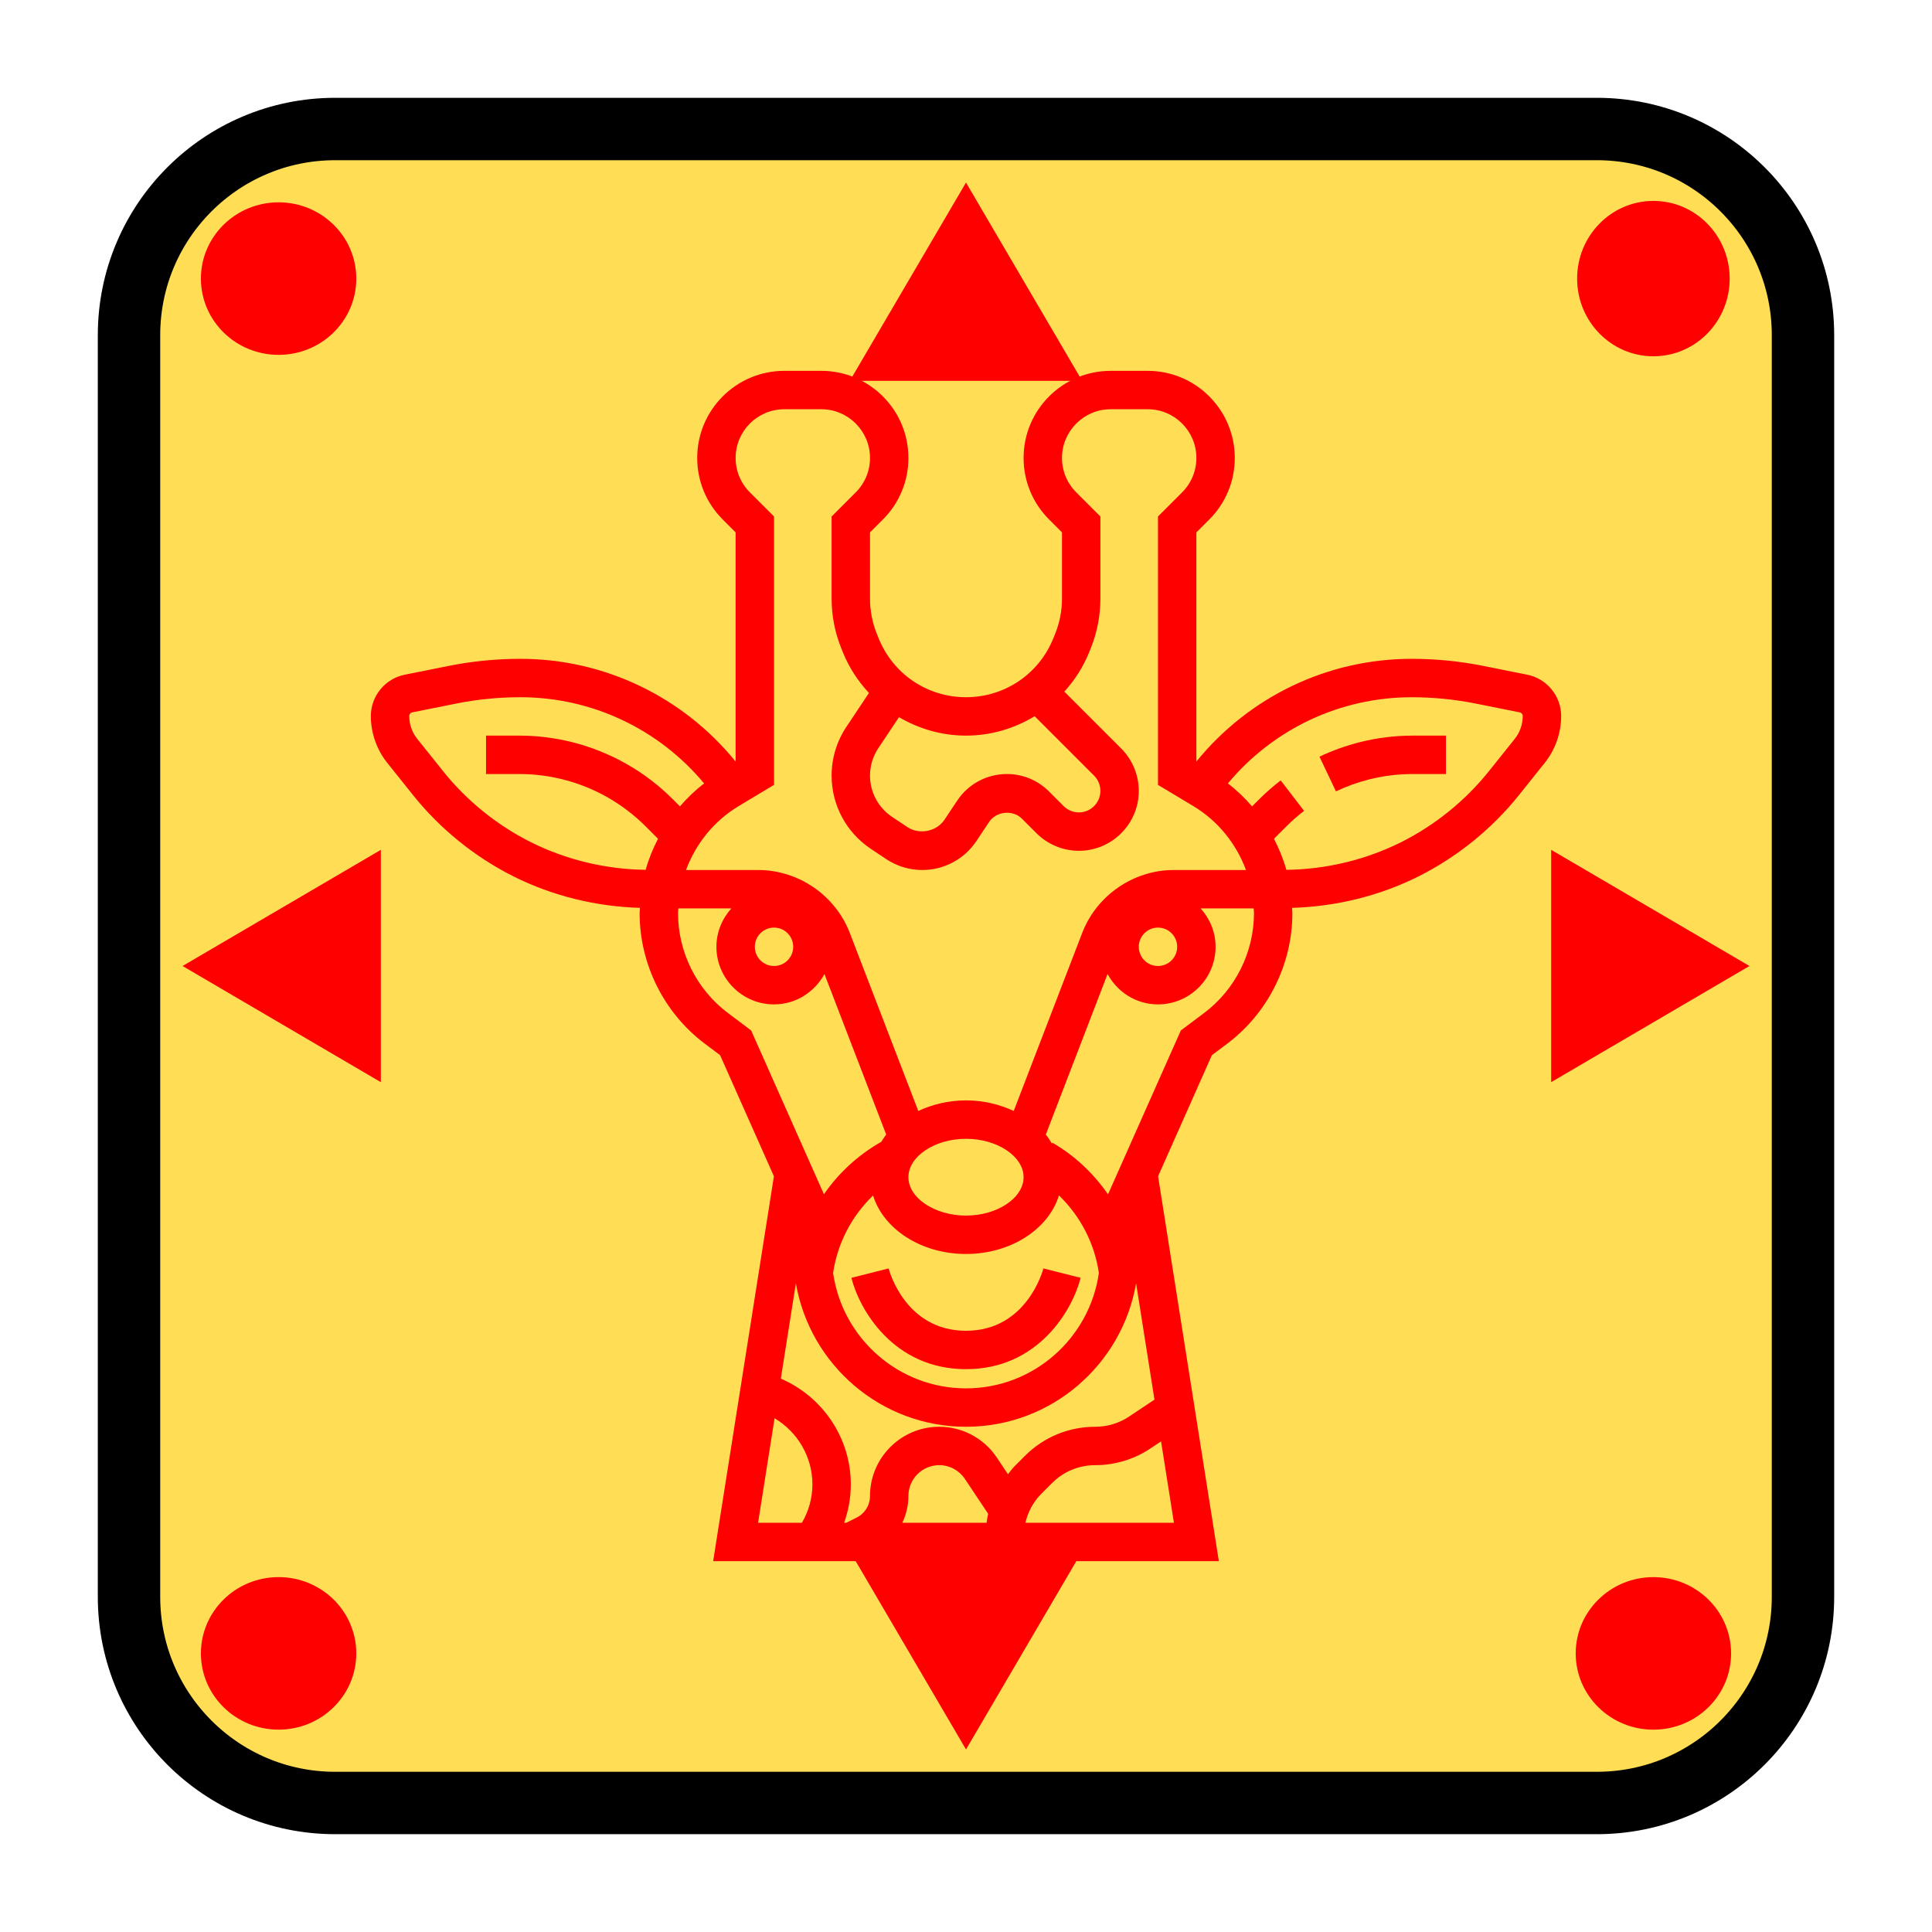
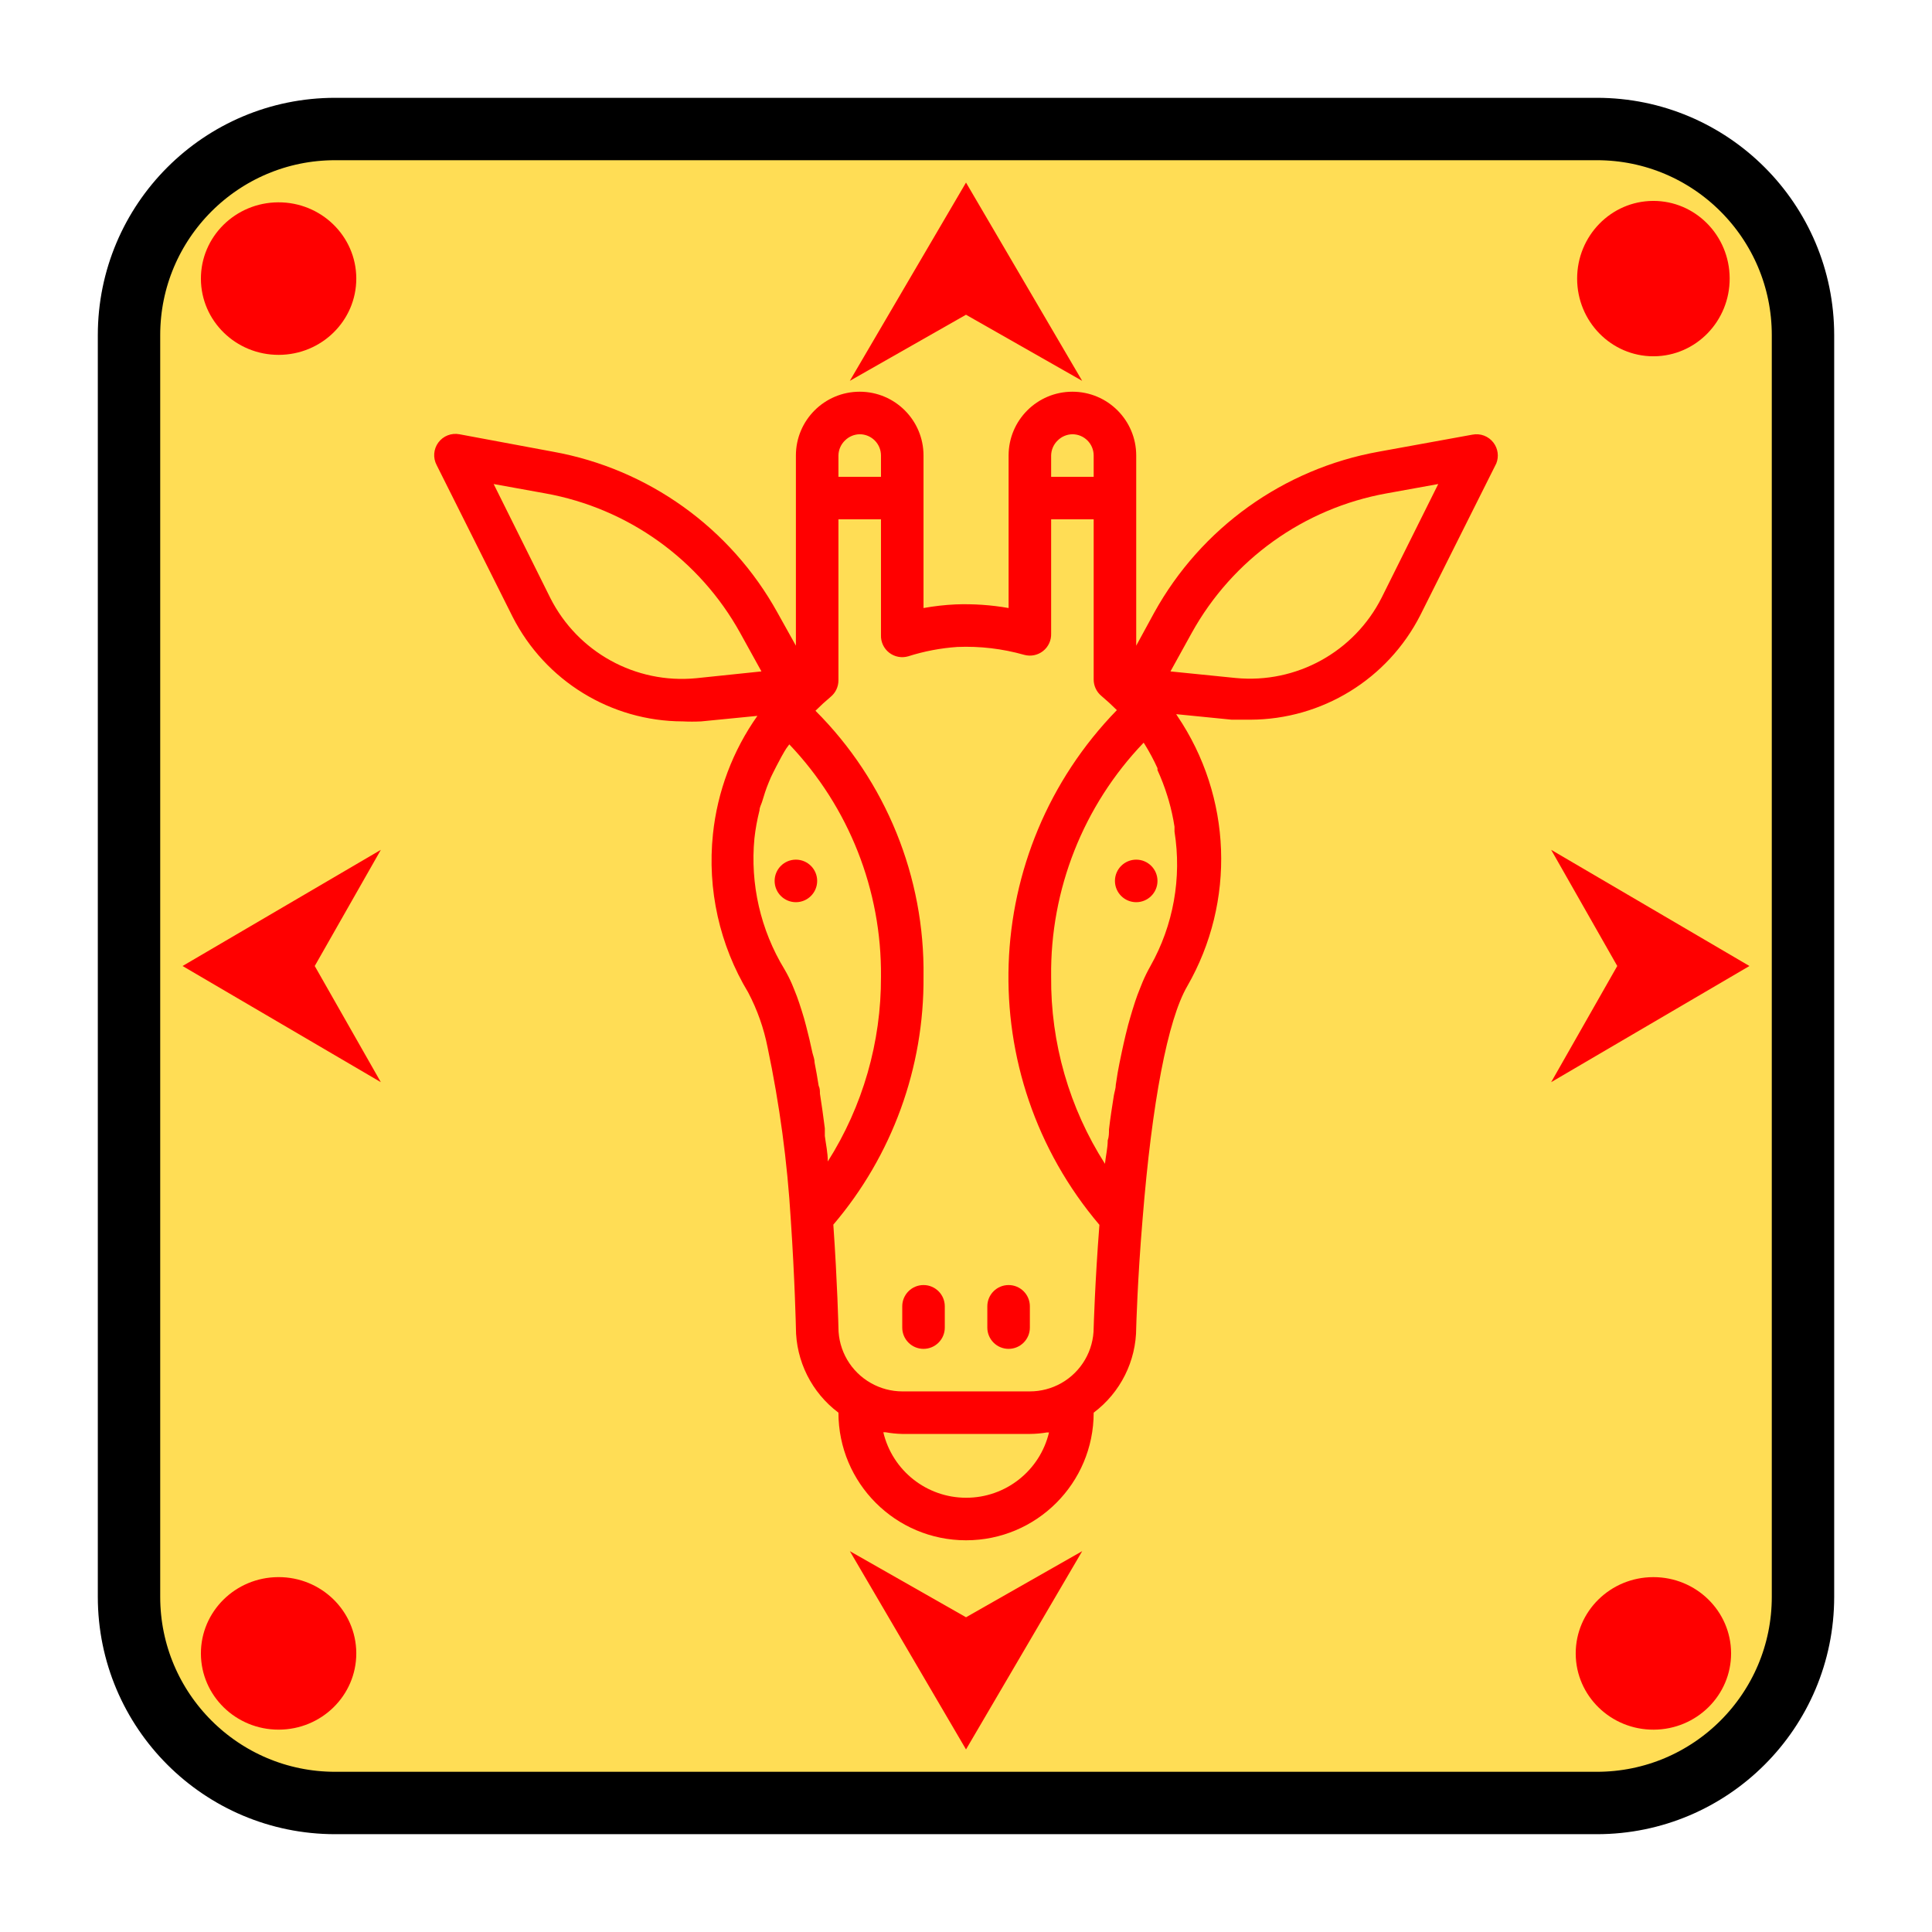
<svg xmlns="http://www.w3.org/2000/svg" version="1.1" x="0px" y="0px" viewBox="0 0 100.633 100.633" id="svg10" width="100.633" height="100.633">
  <defs id="defs14" />
  <rect style="opacity:1;fill:#ffdd55;fill-opacity:1;stroke:#000000;stroke-width:3.25;stroke-linecap:round;stroke-linejoin:round;stroke-miterlimit:4;stroke-dasharray:none;stroke-dashoffset:0" id="rect4493" width="87.193" height="87.193" x="6.72" y="6.72" ry="10.738" rx="10.738" />
  <path style="opacity:1;fill:#ff0000;fill-opacity:1;stroke:none;stroke-width:2.353;stroke-linecap:round;stroke-linejoin:round;stroke-miterlimit:4;stroke-dasharray:none;stroke-dashoffset:0" id="path4495" d="m 18.558,14.512 a 4.046,3.972 0 0 1 -4.04,3.972 4.046,3.972 0 0 1 -4.053,-3.96 4.046,3.972 0 0 1 4.027,-3.985 4.046,3.972 0 0 1 4.066,3.947" />
  <path transform="scale(-1)" style="opacity:1;fill:#ff0000;fill-opacity:1;stroke:none;stroke-width:2.353;stroke-linecap:round;stroke-linejoin:round;stroke-miterlimit:4;stroke-dasharray:none;stroke-dashoffset:0" id="path4499" d="m -82.075,-86.121 a 4.046,3.972 0 0 1 -4.04,3.972 4.046,3.972 0 0 1 -4.053,-3.96 4.046,3.972 0 0 1 4.027,-3.985 4.046,3.972 0 0 1 4.066,3.947" />
  <path d="m 18.558,-86.121 a 4.046,3.972 0 0 1 -4.04,3.972 4.046,3.972 0 0 1 -4.053,-3.96 4.046,3.972 0 0 1 4.027,-3.985 4.046,3.972 0 0 1 4.066,3.947" id="path4501" style="opacity:1;fill:#ff0000;fill-opacity:1;stroke:none;stroke-width:2.353;stroke-linecap:round;stroke-linejoin:round;stroke-miterlimit:4;stroke-dasharray:none;stroke-dashoffset:0" transform="rotate(90)" />
-   <g transform="translate(18.3165,18.3165)" id="g8" style="fill:#ff0000">
-     <path d="m 32,51 c -3.149,0 -3.996,-3.114 -4.031,-3.247 l -1.938,0.489 C 26.441,49.888 28.219,53 32,53 c 3.781,0 5.559,-3.112 5.97,-4.758 L 36.032,47.753 C 35.996,47.886 35.149,51 32,51 Z" id="path2" style="fill:#ff0000" />
-     <path d="M 61.234,16.827 58.95,16.37 C 57.724,16.124 56.466,16 55.211,16 50.824,16 46.735,17.986 44,21.35 V 9.414 L 44.672,8.742 C 45.528,7.886 46,6.747 46,5.535 46,3.034 43.966,1 41.465,1 h -1.93 C 37.034,1 35,3.034 35,5.535 c 0,1.212 0.472,2.351 1.328,3.207 L 37,9.414 v 3.448 c 0,0.627 -0.118,1.24 -0.352,1.823 l -0.092,0.229 C 35.807,16.789 34.019,18 32,18 29.981,18 28.193,16.789 27.443,14.915 L 27.351,14.686 C 27.118,14.102 27,13.489 27,12.862 V 9.414 L 27.672,8.742 C 28.528,7.886 29,6.747 29,5.535 29,3.034 26.966,1 24.465,1 h -1.93 C 20.034,1 18,3.034 18,5.535 c 0,1.212 0.472,2.351 1.328,3.207 L 20,9.414 V 21.35 C 17.265,17.986 13.176,16 8.789,16 7.534,16 6.276,16.124 5.05,16.37 L 2.766,16.827 C 1.742,17.032 1,17.938 1,18.98 c 0,0.883 0.304,1.749 0.855,2.44 l 1.344,1.68 c 1.41,1.763 3.224,3.229 5.245,4.24 2.035,1.017 4.3,1.565 6.574,1.632 C 15.015,29.065 15,29.156 15,29.248 c 0,2.662 1.271,5.205 3.401,6.803 l 0.79,0.593 2.804,6.309 L 18.83,63 H 45.17 L 42.005,42.952 44.809,36.643 45.6,36.05 c 2.129,-1.598 3.4,-4.141 3.4,-6.803 0,-0.092 -0.015,-0.183 -0.018,-0.275 2.274,-0.067 4.538,-0.615 6.574,-1.632 2.021,-1.012 3.835,-2.477 5.245,-4.24 l 1.344,-1.681 C 62.696,20.729 63,19.863 63,18.98 63,17.938 62.258,17.032 61.234,16.827 Z m -25.658,2.163 3.095,3.095 C 38.881,22.295 39,22.584 39,22.879 39,23.497 38.497,24 37.879,24 37.584,24 37.295,23.881 37.086,23.672 L 36.324,22.91 C 35.737,22.323 34.957,22 34.127,22 c -1.041,0 -2.008,0.518 -2.584,1.384 l -0.666,0.998 c -0.41,0.617 -1.308,0.793 -1.924,0.386 L 28.148,24.231 C 27.43,23.751 27,22.948 27,22.084 c 0,-0.511 0.15,-1.006 0.434,-1.432 l 1.075,-1.613 C 29.545,19.647 30.736,20 32,20 c 1.299,0 2.521,-0.371 3.576,-1.01 z M 22.535,3 h 1.93 C 25.862,3 27,4.138 27,5.535 27,6.213 26.736,6.849 26.258,7.328 L 25,8.586 v 4.276 c 0,0.883 0.166,1.746 0.494,2.565 l 0.092,0.229 c 0.323,0.807 0.795,1.513 1.359,2.123 L 25.77,19.542 C 25.266,20.298 25,21.177 25,22.084 c 0,1.534 0.762,2.958 2.039,3.811 l 0.806,0.538 c 0.559,0.371 1.209,0.567 1.878,0.567 1.135,0 2.188,-0.563 2.818,-1.508 l 0.666,-1 c 0.371,-0.554 1.233,-0.639 1.703,-0.168 l 0.762,0.762 C 36.253,25.667 37.057,26 37.879,26 39.6,26 41,24.6 41,22.879 41,22.057 40.667,21.253 40.086,20.672 l -2.963,-2.963 c 0.533,-0.594 0.982,-1.276 1.292,-2.051 l 0.092,-0.229 C 38.834,14.608 39,13.745 39,12.862 V 8.586 L 37.742,7.328 C 37.264,6.85 37,6.213 37,5.535 37,4.138 38.138,3 39.535,3 h 1.93 C 42.862,3 44,4.138 44,5.535 44,6.213 43.736,6.849 43.258,7.328 L 42,8.586 v 13.981 l 1.843,1.105 c 1.281,0.768 2.233,1.959 2.741,3.328 h -3.757 c -2.101,0 -4.021,1.318 -4.775,3.279 L 34.486,39.55 C 33.75,39.21 32.909,39 32,39 c -0.909,0 -1.751,0.21 -2.486,0.55 L 25.948,30.279 C 25.193,28.318 23.274,27 21.173,27 h -3.757 c 0.508,-1.369 1.461,-2.56 2.741,-3.328 L 22,22.566 V 8.586 L 20.742,7.328 C 20.264,6.85 20,6.213 20,5.535 20,4.138 21.138,3 22.535,3 Z M 42,30 c 0.552,0 1,0.448 1,1 0,0.552 -0.448,1 -1,1 -0.552,0 -1,-0.448 -1,-1 0,-0.552 0.448,-1 1,-1 z M 28.684,61 C 28.886,60.573 29,60.1 29,59.605 29,58.72 29.72,58 30.605,58 c 0.538,0 1.037,0.268 1.336,0.715 l 1.213,1.819 c -0.036,0.153 -0.06,0.309 -0.082,0.466 z m 5.835,-2.933 c -0.126,0.126 -0.223,0.271 -0.334,0.406 L 33.606,57.605 C 32.935,56.6 31.813,56 30.605,56 28.617,56 27,57.617 27,59.605 c 0,0.479 -0.267,0.91 -0.693,1.124 L 25.765,61 H 25.652 C 25.877,60.364 26,59.692 26,59 26,56.572 24.52,54.423 22.355,53.494 l 0.784,-4.968 C 23.868,52.763 27.558,56 32,56 c 4.442,0 8.132,-3.237 8.86,-7.474 l 0.957,6.06 -1.319,0.879 C 39.975,55.815 39.365,56 38.733,56 c -1.385,0 -2.687,0.539 -3.666,1.519 z M 32,54 c -3.522,0 -6.438,-2.618 -6.922,-6.009 0.225,-1.549 0.968,-2.966 2.081,-4.037 C 27.698,45.699 29.656,47 32,47 c 2.345,0 4.304,-1.303 4.841,-3.049 1.114,1.072 1.856,2.495 2.08,4.039 C 38.438,51.381 35.522,54 32,54 Z m 3,-11 c 0,1.084 -1.374,2 -3,2 -1.626,0 -3,-0.916 -3,-2 0,-1.084 1.374,-2 3,-2 1.626,0 3,0.916 3,2 z M 23,31 c 0,0.552 -0.448,1 -1,1 -0.552,0 -1,-0.448 -1,-1 0,-0.552 0.448,-1 1,-1 0.552,0 1,0.448 1,1 z M 9.339,25.552 C 7.575,24.67 5.992,23.39 4.762,21.851 L 3.418,20.172 C 3.148,19.834 3,19.411 3,18.98 3,18.887 3.066,18.806 3.158,18.788 L 5.442,18.331 C 6.54,18.111 7.666,18 8.789,18 c 3.73,0 7.213,1.662 9.57,4.49 -0.464,0.355 -0.881,0.758 -1.259,1.195 L 16.726,23.311 C 15.278,21.862 13.461,20.833 11.473,20.337 10.576,20.113 9.654,20 8.731,20 H 7 v 2 h 1.731 c 0.759,0 1.519,0.094 2.257,0.277 1.636,0.409 3.131,1.256 4.323,2.448 l 0.647,0.647 c -0.266,0.517 -0.488,1.056 -0.644,1.618 -2.065,-0.024 -4.128,-0.515 -5.975,-1.438 z m 10.263,8.899 C 17.973,33.229 17,31.284 17,29.248 17,29.165 17.013,29.083 17.016,29 H 19.78 C 19.3,29.532 19,30.229 19,31 c 0,1.654 1.346,3 3,3 1.139,0 2.119,-0.645 2.627,-1.582 l 3.217,8.363 c -0.099,0.118 -0.173,0.25 -0.256,0.377 -1.204,0.679 -2.219,1.62 -2.988,2.731 l -3.792,-8.533 z m 2.427,21.107 c 1.189,0.705 1.971,2 1.971,3.442 0,0.714 -0.194,1.394 -0.546,2 H 21.17 Z M 35.094,61 c 0.134,-0.569 0.415,-1.095 0.839,-1.519 l 0.549,-0.549 C 37.083,58.331 37.883,58 38.733,58 c 1.028,0 2.023,-0.302 2.875,-0.871 L 42.16,56.761 42.83,61 Z m 9.305,-26.549 -1.208,0.905 -3.794,8.538 c -0.75,-1.086 -1.731,-2.016 -2.896,-2.689 L 36.475,41.25 C 36.377,41.09 36.28,40.928 36.156,40.781 l 3.217,-8.363 C 39.881,33.355 40.861,34 42,34 c 1.654,0 3,-1.346 3,-3 0,-0.771 -0.301,-1.468 -0.78,-2 h 2.764 c 0.003,0.083 0.016,0.165 0.016,0.248 0,2.036 -0.973,3.981 -2.601,5.203 z m 16.183,-14.28 -1.344,1.68 c -1.231,1.539 -2.813,2.819 -4.577,3.701 -1.847,0.923 -3.911,1.414 -5.975,1.439 -0.157,-0.562 -0.379,-1.101 -0.644,-1.618 l 0.647,-0.647 c 0.285,-0.285 0.595,-0.557 0.921,-0.807 l -1.219,-1.586 c -0.393,0.303 -0.77,0.632 -1.116,0.979 L 46.9,23.686 c -0.378,-0.437 -0.795,-0.841 -1.259,-1.195 2.356,-2.828 5.84,-4.49 9.57,-4.49 1.123,0 2.249,0.111 3.347,0.331 l 2.284,0.457 C 60.934,18.807 61,18.888 61,18.98 c 0,0.431 -0.148,0.854 -0.418,1.191 z" id="path4" style="fill:#ff0000" />
-     <path d="m 52.526,20.338 c -0.728,0.182 -1.44,0.438 -2.115,0.759 l 0.859,1.807 c 0.556,-0.265 1.142,-0.476 1.741,-0.626 C 53.75,22.094 54.51,22 55.269,22 H 57 v -2 h -1.731 c -0.922,0 -1.845,0.113 -2.743,0.338 z" id="path6" style="fill:#ff0000" />
+   <path transform="matrix(0.8387097,0,0,0.8510064,50.6006,37.96708)" style="opacity:1;fill:#ff0000;fill-opacity:1;stroke:none;stroke-width:3.25;stroke-linecap:round;stroke-linejoin:round;stroke-miterlimit:4;stroke-dasharray:none;stroke-dashoffset:0" d="m -48.994,14.512 6.157,-3.555 6.157,-3.555 -4.105,7.11 4.105,7.11 -6.157,-3.555 z" id="path5131" />
+   <path d="m 18.558,86.121 a 4.046,3.972 0 0 1 -4.04,3.972 4.046,3.972 0 0 1 -4.053,-3.96 4.046,3.972 0 0 1 4.027,-3.985 4.046,3.972 0 0 1 4.066,3.947" id="path5175" style="opacity:1;fill:#ff0000;fill-opacity:1;stroke:none;stroke-width:2.353;stroke-linecap:round;stroke-linejoin:round;stroke-miterlimit:4;stroke-dasharray:none;stroke-dashoffset:0" />
+   <g transform="matrix(1.107894,0,0,1.107894,14.86684,14.86392)" data-name="08" id="g4497" style="fill:#ff0000">
+     <path d="m 56.8,7.4 a 1,1 0 0 0 -1,-0.38 l -4.4,0.8 a 15.12,15.12 0 0 0 -10.55,7.56 v 0 L 40,16.94 V 8 A 3,3 0 0 0 37,5 3,3 0 0 0 34,8 v 7.17 A 11.85,11.85 0 0 0 31.5,15 11.62,11.62 0 0 0 30,15.17 V 8 A 3,3 0 0 0 27,5 3,3 0 0 0 24,8 v 8.94 L 23.13,15.38 A 15.12,15.12 0 0 0 12.58,7.82 L 8.18,7 A 1,1 0 0 0 7.11,8.45 l 3.57,7.13 a 9,9 0 0 0 8,4.92 8.73,8.73 0 0 0 0.87,0 l 2.64,-0.26 a 11.74,11.74 0 0 0 -2.09,5.56 12,12 0 0 0 1.66,7.45 9.47,9.47 0 0 1 0.91,2.58 55.29,55.29 0 0 1 1.09,8.1 C 23.95,46.73 24,49 24,49 a 5,5 0 0 0 2,4 v 0 a 6,6 0 0 0 12,0 v 0 a 5,5 0 0 0 2,-4 c 0,0 0.06,-2.27 0.3,-5.11 0.44,-5.47 1.18,-9.36 2.1,-10.94 A 12,12 0 0 0 41.93,20.24 l -0.05,-0.08 2.61,0.26 q 0.44,0 0.87,0 a 9,9 0 0 0 8,-4.92 L 56.93,8.37 A 1,1 0 0 0 56.8,7.4 Z M 36.31,7.29 A 1,1 0 0 1 37,7 1,1 0 0 1 38,8 V 9 H 36 V 8 a 1,1 0 0 1 0.31,-0.71 z m -10,0 A 1,1 0 0 1 27,7 1,1 0 0 1 28,8 V 9 H 26 V 8 a 1,1 0 0 1 0.31,-0.71 z m -7,11.18 A 6.93,6.93 0 0 1 12.45,14.69 L 9.79,9.34 12.22,9.78 a 13.13,13.13 0 0 1 9.16,6.56 l 1,1.81 z M 22.05,26 a 9.77,9.77 0 0 1 0.24,-1.32 c 0,-0.14 0.08,-0.27 0.12,-0.4 0.09,-0.3 0.18,-0.59 0.3,-0.88 0.12,-0.29 0.12,-0.29 0.19,-0.43 0.07,-0.14 0.27,-0.54 0.42,-0.81 0.15,-0.27 0.15,-0.26 0.23,-0.39 l 0.14,-0.19 A 15.63,15.63 0 0 1 28,32.5 16.12,16.12 0 0 1 25.5,41.19 c 0,-0.42 -0.09,-0.81 -0.14,-1.2 0,-0.12 0,-0.24 0,-0.36 -0.07,-0.57 -0.15,-1.11 -0.23,-1.63 0,-0.13 0,-0.25 -0.06,-0.37 -0.06,-0.37 -0.12,-0.74 -0.19,-1.08 0,-0.16 -0.06,-0.31 -0.1,-0.46 -0.04,-0.15 -0.12,-0.57 -0.19,-0.83 l -0.11,-0.44 c -0.06,-0.24 -0.13,-0.48 -0.2,-0.7 L 24.16,33.75 C 24.09,33.53 24.01,33.33 23.93,33.13 L 23.82,32.86 A 6.28,6.28 0 0 0 23.46,32.15 10,10 0 0 1 22.05,26 Z M 32,57 a 4,4 0 0 1 -3.89,-3.08 h 0.1 A 5,5 0 0 0 29,54 h 6 a 5,5 0 0 0 0.8,-0.07 h 0.1 A 4,4 0 0 1 32,57 Z m 4.48,-5.39 A 3,3 0 0 1 35,52 h -6 a 3,3 0 0 1 -1.47,-0.39 v 0 A 3,3 0 0 1 26,49 c 0,0 -0.05,-2.13 -0.24,-4.84 A 17.75,17.75 0 0 0 30,32.5 17.33,17.33 0 0 0 24.92,20 c 0.23,-0.23 0.47,-0.45 0.72,-0.66 A 1,1 0 0 0 26,18.57 V 11 h 2 v 5.44 a 1,1 0 0 0 1.28,1 9.84,9.84 0 0 1 2.31,-0.44 10,10 0 0 1 3.14,0.37 1,1 0 0 0 1.27,-1 V 11 h 2 v 7.53 a 1,1 0 0 0 0.36,0.77 c 0.25,0.21 0.5,0.44 0.73,0.67 a 18,18 0 0 0 -0.82,24.2 C 38.06,46.86 38,49 38,49 a 3,3 0 0 1 -1.52,2.61 z M 40.67,32 a 7.25,7.25 0 0 0 -0.37,0.75 l -0.12,0.3 c -0.08,0.2 -0.16,0.4 -0.23,0.62 l -0.13,0.41 c -0.07,0.22 -0.13,0.45 -0.2,0.69 l -0.12,0.48 c -0.06,0.25 -0.12,0.52 -0.18,0.8 -0.06,0.28 -0.07,0.35 -0.11,0.53 -0.04,0.18 -0.12,0.64 -0.17,1 0,0.17 -0.06,0.33 -0.09,0.5 -0.08,0.51 -0.16,1 -0.23,1.6 0,0.17 0,0.35 -0.06,0.52 0,0.36 -0.09,0.72 -0.13,1.1 A 16.09,16.09 0 0 1 36,32.5 a 15.63,15.63 0 0 1 4.35,-11 l 0.07,0.11 A 9.86,9.86 0 0 1 41,22.7 v 0.09 a 10,10 0 0 1 0.46,1.2 l 0.07,0.23 a 10,10 0 0 1 0.27,1.23 c 0,0.07 0,0.15 0,0.23 A 9.75,9.75 0 0 1 40.67,32 Z M 51.54,14.68 a 6.94,6.94 0 0 1 -6.86,3.78 l -3.07,-0.31 1,-1.81 A 13.13,13.13 0 0 1 51.77,9.78 L 54.2,9.34 Z" id="path4487" style="fill:#ff0000" />
+     <path d="m 30,47 a 1,1 0 0 0 -1,1 v 1 a 1,1 0 0 0 2,0 v -1 a 1,1 0 0 0 -1,-1 z" id="path4489" style="fill:#ff0000" />
+     <path d="m 34,47 a 1,1 0 0 0 -1,1 v 1 a 1,1 0 0 0 2,0 v -1 a 1,1 0 0 0 -1,-1 z" id="path4491" style="fill:#ff0000" />
+     <path d="m 25,28 a 1,1 0 0 0 -1,-1 v 0 a 1,1 0 1 0 1,1 z" id="path4493" style="fill:#ff0000" />
+     <path d="m 40,27 v 0 a 1,1 0 1 0 1,1 1,1 0 0 0 -1,-1 z" id="path4495-1" style="fill:#ff0000" />
  </g>
-   <path style="opacity:1;fill:#ff0000;fill-opacity:1;stroke:none;stroke-width:3.25;stroke-linecap:round;stroke-linejoin:round;stroke-miterlimit:4;stroke-dasharray:none;stroke-dashoffset:0" id="path5131" d="m -48.994,14.512 6.157,-3.555 6.157,-3.555 -1e-6,7.11 0,7.11 -6.157,-3.555 z" transform="matrix(0.8387097,0,0,0.8510064,50.6006,37.96708)" />
-   <path transform="matrix(0,0.8387097,-0.8510064,0,62.66592,50.6006)" d="m -48.994,14.512 6.157,-3.555 6.157,-3.555 -1e-6,7.11 0,7.11 -6.157,-3.555 z" id="path5133" style="opacity:1;fill:#ff0000;fill-opacity:1;stroke:none;stroke-width:3.25;stroke-linecap:round;stroke-linejoin:round;stroke-miterlimit:4;stroke-dasharray:none;stroke-dashoffset:0" />
-   <path style="opacity:1;fill:#ff0000;fill-opacity:1;stroke:none;stroke-width:3.25;stroke-linecap:round;stroke-linejoin:round;stroke-miterlimit:4;stroke-dasharray:none;stroke-dashoffset:0" id="path5135" d="m -48.994,14.512 6.157,-3.555 6.157,-3.555 -1e-6,7.11 0,7.11 -6.157,-3.555 z" transform="matrix(-0.8387097,0,0,-0.8510064,50.0324,62.66592)" />
-   <path transform="matrix(0,-0.8387097,0.8510064,0,37.96708,50.0324)" d="m -48.994,14.512 6.157,-3.555 6.157,-3.555 -1e-6,7.11 0,7.11 -6.157,-3.555 z" id="path5137" style="opacity:1;fill:#ff0000;fill-opacity:1;stroke:none;stroke-width:3.25;stroke-linecap:round;stroke-linejoin:round;stroke-miterlimit:4;stroke-dasharray:none;stroke-dashoffset:0" />
-   <path d="m 18.558,86.121 a 4.046,3.972 0 0 1 -4.04,3.972 4.046,3.972 0 0 1 -4.053,-3.96 4.046,3.972 0 0 1 4.027,-3.985 4.046,3.972 0 0 1 4.066,3.947" id="path5175" style="opacity:1;fill:#ff0000;fill-opacity:1;stroke:none;stroke-width:2.353;stroke-linecap:round;stroke-linejoin:round;stroke-miterlimit:4;stroke-dasharray:none;stroke-dashoffset:0" />
+   <path id="path5700" d="m 50.317,9.509 3.025,5.164 3.025,5.164 -6.051,-3.443 -6.051,3.443 3.025,-5.164 z" style="opacity:1;fill:#ff0000;fill-opacity:1;stroke:none;stroke-width:2.746;stroke-linecap:round;stroke-linejoin:round;stroke-miterlimit:4;stroke-dasharray:none;stroke-dashoffset:0" />
+   <path style="opacity:1;fill:#ff0000;fill-opacity:1;stroke:none;stroke-width:2.746;stroke-linecap:round;stroke-linejoin:round;stroke-miterlimit:4;stroke-dasharray:none;stroke-dashoffset:0" d="m 91.124,50.317 -5.164,3.025 -5.164,3.025 3.443,-6.051 -3.443,-6.051 5.164,3.025 z" id="path5702" />
+   <path id="path5704" d="m 50.317,91.124 -3.025,-5.164 -3.025,-5.164 6.051,3.443 6.051,-3.443 -3.025,5.164 z" style="opacity:1;fill:#ff0000;fill-opacity:1;stroke:none;stroke-width:2.746;stroke-linecap:round;stroke-linejoin:round;stroke-miterlimit:4;stroke-dasharray:none;stroke-dashoffset:0" />
</svg>
